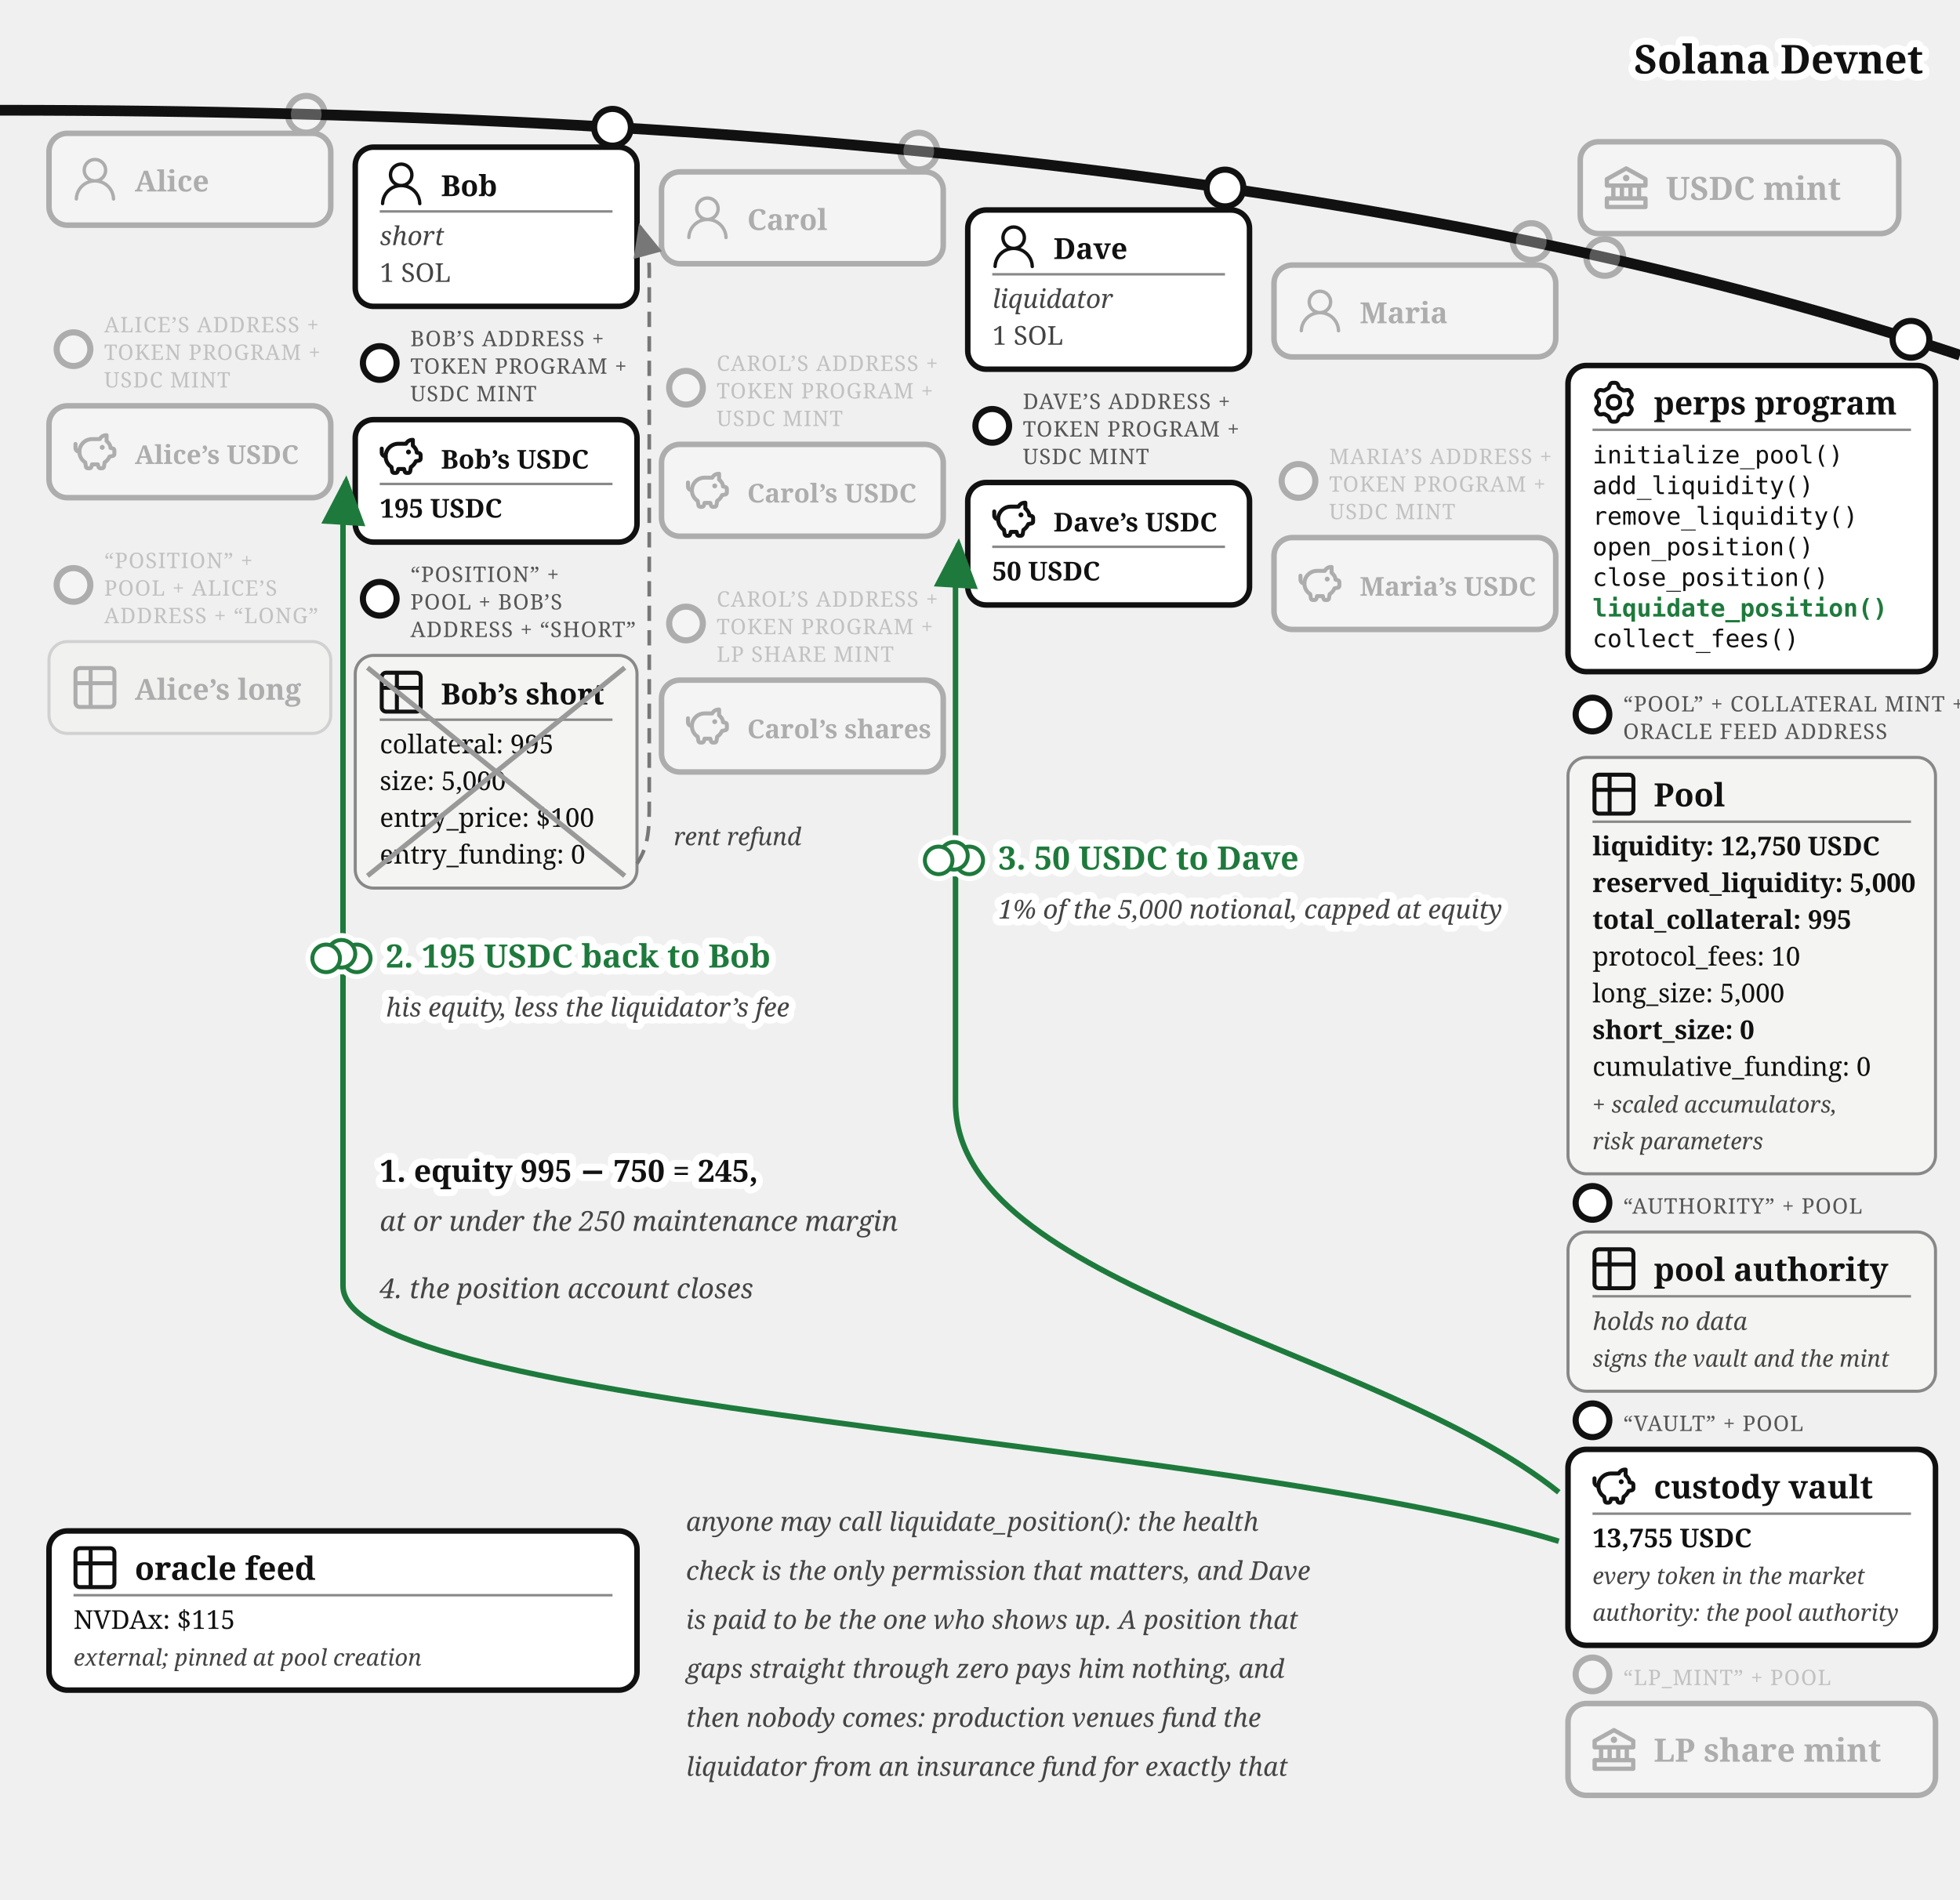
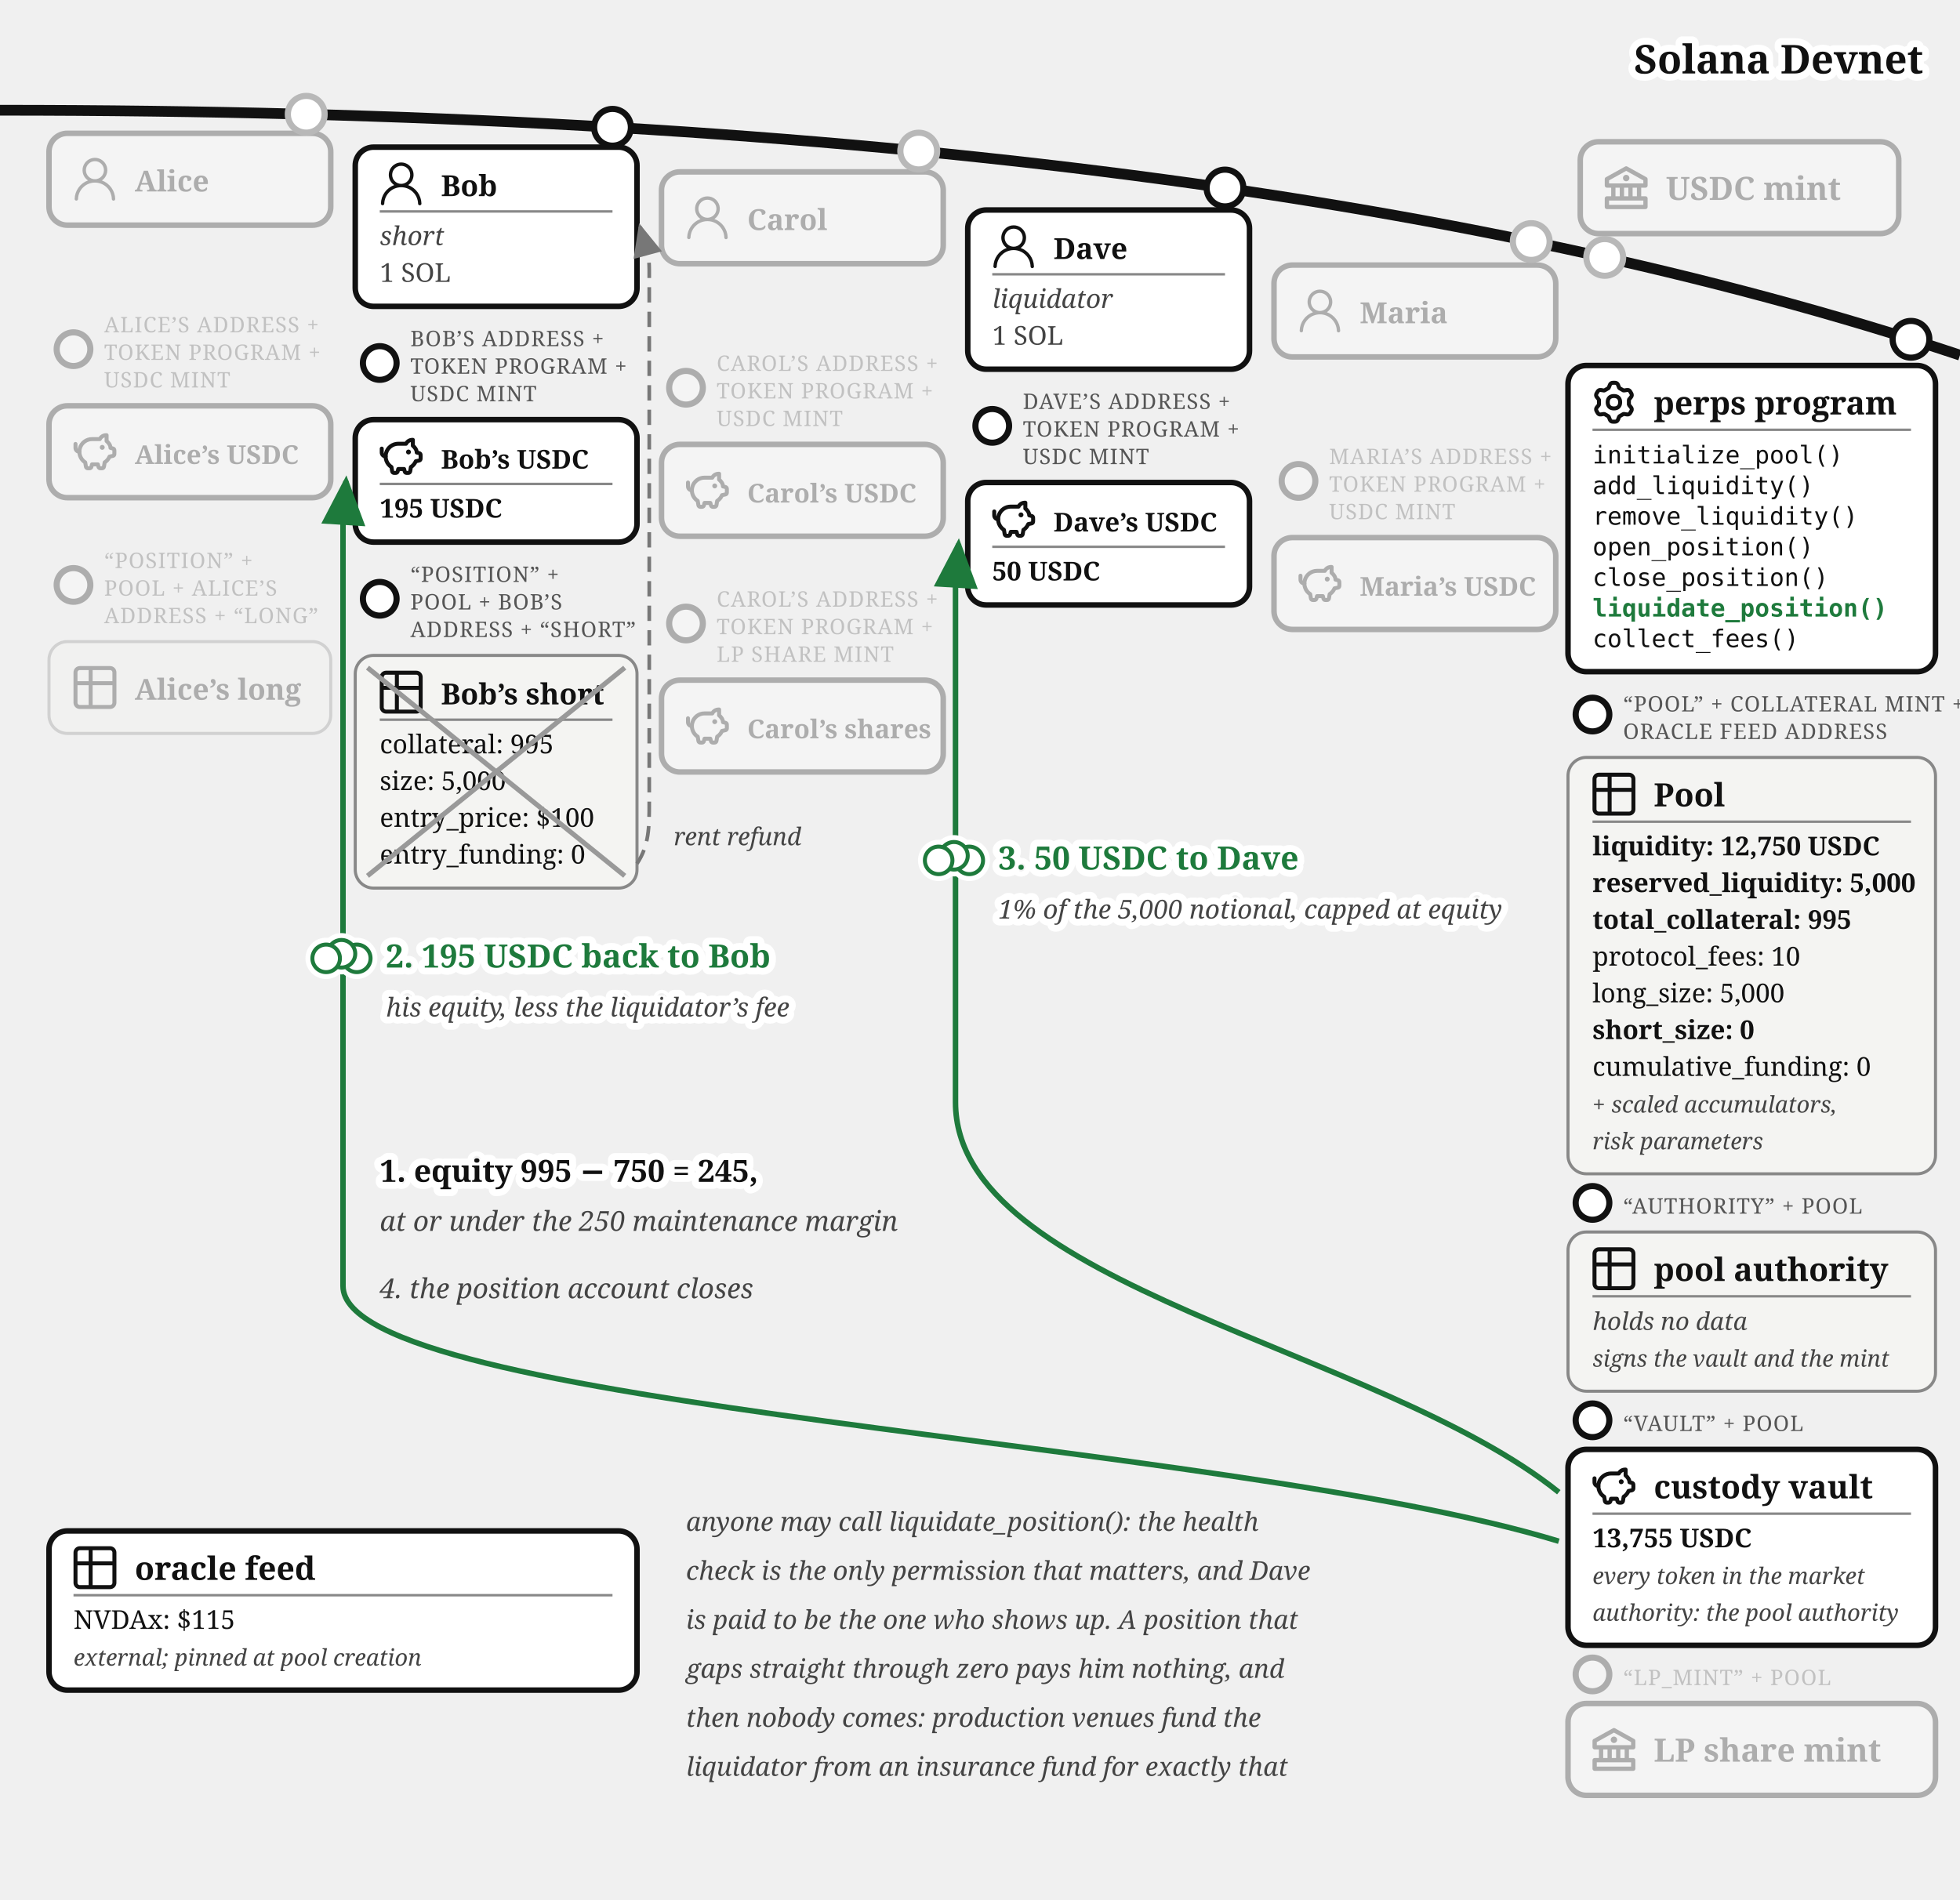
<svg xmlns="http://www.w3.org/2000/svg" viewBox="0 0 640 620.37" font-family="Georgia, serif" fill="#111">
  <defs>
    <marker id="perps-liq-arr" markerWidth="9" markerHeight="8" refX="8" refY="4" orient="auto">
      <path d="M0,0 L9,4 L0,8 z" fill="#1e7a3c" />
    </marker>
    <marker id="perps-liq-arr-grey" markerWidth="9" markerHeight="8" refX="8" refY="4" orient="auto">
      <path d="M0,0 L9,4 L0,8 z" fill="#777" />
    </marker>
  </defs>
  <path d="M 0,36 Q 400,36 640,116" fill="none" stroke="#111" stroke-width="3.5" />
  <text stroke="#fff" stroke-width="4.5" paint-order="stroke" stroke-linejoin="round" x="628" y="24" font-size="13" fill="#111" font-weight="bold" text-anchor="end">Solana Devnet</text>
+   <circle cx="524" cy="84.073" r="7" fill="#fff" />
  <g opacity="0.3">
    <circle cx="524" cy="84.073" r="6" fill="#fff" stroke="#111" stroke-width="2" />
    <rect x="516" y="46.299" width="104" height="30" rx="6" fill="#fff" stroke="#111" stroke-width="1.8" />
    <g transform="translate(524,54.3)">
      <g transform="translate(-1.4,-1.401) scale(0.7)" fill="#111">
        <path d="m21.49 7.13l-9-5a.99.99 0 0 0-.97 0l-9.01 5C2.19 7.31 2 7.64 2 8v3c0 .55.45 1 1 1h2v4H3c-.55 0-1 .45-1 1v4c0 .55.45 1 1 1h18c.55 0 1-.45 1-1v-4c0-.55-.45-1-1-1h-2v-4h2c.55 0 1-.45 1-1V8a1 1 0 0 0-.51-.87M7 12h2v4H7zm6 0v4h-2v-4zm7 6v2H4v-2zm-3-2h-2v-4h2zm3-6H4V8.59l8-4.44l8 4.44z" />
        <path d="M12 6a1.5 1.5 0 1 0 0 3a1.5 1.5 0 1 0 0-3" />
      </g>
    </g>
    <text x="544" y="65.3" font-size="10.5" font-weight="bold">USDC mint</text>
  </g>
+   <circle cx="100" cy="37.317" r="7" fill="#fff" />
  <g opacity="0.3">
    <circle cx="100" cy="37.317" r="6" fill="#fff" stroke="#111" stroke-width="2" />
    <rect x="16" y="43.542" width="92" height="30" rx="6" fill="#fff" stroke="#111" stroke-width="1.8" />
    <g transform="translate(24,51.54)">
      <g transform="translate(-1.835,-1.841) scale(0.736)" fill="#111">
        <path d="M12 2.5a5.5 5.5 0 0 1 3.096 10.047a9.005 9.005 0 0 1 5.9 8.181a.75.75 0 1 1-1.499.044a7.5 7.5 0 0 0-14.993 0a.75.75 0 0 1-1.5-.045a9.005 9.005 0 0 1 5.9-8.18A5.5 5.5 0 0 1 12 2.5M8 8a4 4 0 1 0 8 0a4 4 0 0 0-8 0" />
      </g>
    </g>
    <text x="44" y="62.54" font-size="9.5" font-weight="bold">Alice</text>
  </g>
  <g opacity="0.3">
    <circle cx="24" cy="114.042" r="5.5" fill="#fff" stroke="#111" stroke-width="2" />
    <text x="34" y="108.542" font-size="7" letter-spacing="0.3" fill="#555">ALICE’S ADDRESS +</text>
    <text x="34" y="117.542" font-size="7" letter-spacing="0.3" fill="#555">TOKEN PROGRAM +</text>
    <text x="34" y="126.542" font-size="7" letter-spacing="0.3" fill="#555">USDC MINT</text>
    <rect x="16" y="132.542" width="92" height="30" rx="6" fill="#fff" stroke="#111" stroke-width="1.8" />
    <g transform="translate(24,140.54)">
      <g transform="translate(-0.62,-0.62) scale(0.635)" fill="none" stroke="#111" stroke-linecap="round" stroke-linejoin="round" stroke-width="2.047">
        <path d="M14.5 5.5h-4A6.5 6.5 0 0 0 7 17.478l.288 1.738c.07.423.105.635.202.798a1 1 0 0 0 .49.416c.178.07.392.07.822.07c.397 0 .596 0 .764-.062a1 1 0 0 0 .479-.374c.1-.148.15-.34.246-.727l.209-.837h3l.21.837c.096.386.144.58.245.727a1 1 0 0 0 .479.374c.168.062.367.062.764.062c.43 0 .644 0 .821-.07a1 1 0 0 0 .49-.416c.098-.163.133-.375.203-.798L17 17.478a6.5 6.5 0 0 0 2.502-2.978l.89-.178c.77-.154 1.155-.231 1.381-.508c.227-.276.227-.669.227-1.453v-.3c0-.75 0-1.124-.212-1.396c-.212-.27-.575-.362-1.303-.544L20 10c0-1.5-1.167-2.833-2-3.5v-3h-.264c-1.37 0-2.623.774-3.236 2" />
        <path d="M15.875 9.75h-.125m.25 0a.25.25 0 1 1-.5 0a.25.25 0 0 1 .5 0M2 8v2a2 2 0 0 0 2 2" />
      </g>
    </g>
    <text x="44" y="151.54" font-size="8.5" font-weight="bold">Alice’s USDC</text>
  </g>
  <g opacity="0.3">
    <circle cx="24" cy="191.042" r="5.5" fill="#fff" stroke="#111" stroke-width="2" />
    <text x="34" y="185.542" font-size="7" letter-spacing="0.3" fill="#555">“POSITION” +</text>
    <text x="34" y="194.542" font-size="7" letter-spacing="0.3" fill="#555">POOL + ALICE’S</text>
    <text x="34" y="203.542" font-size="7" letter-spacing="0.3" fill="#555">ADDRESS + “LONG”</text>
    <rect x="16" y="209.542" width="92" height="30" rx="6" fill="#f4f4f2" stroke="#888" />
    <g transform="translate(24,217.54)">
      <g transform="translate(-1.467,-1.467) scale(0.706)" fill="none" stroke="#111" stroke-linecap="round" stroke-linejoin="round" stroke-width="1.843">
        <path d="M3 5a2 2 0 0 1 2-2h14a2 2 0 0 1 2 2v14a2 2 0 0 1-2 2H5a2 2 0 0 1-2-2zm0 5h18M10 3v18" />
      </g>
    </g>
    <text x="44" y="228.54" font-size="9.5" font-weight="bold">Alice’s long</text>
  </g>
  <g>
    <circle cx="200" cy="41.573" r="6" fill="#fff" stroke="#111" stroke-width="2" />
    <rect x="116" y="48.056" width="92" height="52" rx="6" fill="#fff" stroke="#111" stroke-width="1.8" />
    <g transform="translate(124,53.0562)">
      <g transform="translate(-1.835,-1.841) scale(0.736)" fill="#111">
        <path d="M12 2.5a5.5 5.5 0 0 1 3.096 10.047a9.005 9.005 0 0 1 5.9 8.181a.75.75 0 1 1-1.499.044a7.5 7.5 0 0 0-14.993 0a.75.75 0 0 1-1.5-.045a9.005 9.005 0 0 1 5.9-8.18A5.5 5.5 0 0 1 12 2.5M8 8a4 4 0 1 0 8 0a4 4 0 0 0-8 0" />
      </g>
    </g>
    <text x="144" y="64.056" font-size="9.5" font-weight="bold">Bob</text>
    <line x1="124" y1="69.056" x2="200" y2="69.056" stroke="#888" stroke-width="0.8" />
    <text x="124" y="80.056" font-size="8.5" font-style="italic" fill="#444">short</text>
    <text x="124" y="92.056" font-size="8.5" fill="#444">1 SOL</text>
  </g>
  <g>
    <circle cx="124" cy="118.556" r="5.5" fill="#fff" stroke="#111" stroke-width="2" />
    <text x="134" y="113.056" font-size="7" letter-spacing="0.3" fill="#555">BOB’S ADDRESS +</text>
    <text x="134" y="122.056" font-size="7" letter-spacing="0.3" fill="#555">TOKEN PROGRAM +</text>
    <text x="134" y="131.056" font-size="7" letter-spacing="0.3" fill="#555">USDC MINT</text>
    <rect x="116" y="137.056" width="92" height="40" rx="6" fill="#fff" stroke="#111" stroke-width="1.8" />
    <g transform="translate(124,142.056)">
      <g transform="translate(-0.62,-0.62) scale(0.635)" fill="none" stroke="#111" stroke-linecap="round" stroke-linejoin="round" stroke-width="2.047">
        <path d="M14.5 5.5h-4A6.5 6.5 0 0 0 7 17.478l.288 1.738c.07.423.105.635.202.798a1 1 0 0 0 .49.416c.178.07.392.07.822.07c.397 0 .596 0 .764-.062a1 1 0 0 0 .479-.374c.1-.148.15-.34.246-.727l.209-.837h3l.21.837c.096.386.144.58.245.727a1 1 0 0 0 .479.374c.168.062.367.062.764.062c.43 0 .644 0 .821-.07a1 1 0 0 0 .49-.416c.098-.163.133-.375.203-.798L17 17.478a6.5 6.5 0 0 0 2.502-2.978l.89-.178c.77-.154 1.155-.231 1.381-.508c.227-.276.227-.669.227-1.453v-.3c0-.75 0-1.124-.212-1.396c-.212-.27-.575-.362-1.303-.544L20 10c0-1.5-1.167-2.833-2-3.5v-3h-.264c-1.37 0-2.623.774-3.236 2" />
        <path d="M15.875 9.75h-.125m.25 0a.25.25 0 1 1-.5 0a.25.25 0 0 1 .5 0M2 8v2a2 2 0 0 0 2 2" />
      </g>
    </g>
    <text x="144" y="153.056" font-size="8.5" font-weight="bold">Bob’s USDC</text>
    <line x1="124" y1="158.056" x2="200" y2="158.056" stroke="#888" stroke-width="0.8" />
    <text x="124" y="169.056" font-size="8.5" font-weight="bold">195 USDC</text>
  </g>
  <g>
    <circle cx="124" cy="195.556" r="5.5" fill="#fff" stroke="#111" stroke-width="2" />
    <text x="134" y="190.056" font-size="7" letter-spacing="0.3" fill="#555">“POSITION” +</text>
    <text x="134" y="199.056" font-size="7" letter-spacing="0.3" fill="#555">POOL + BOB’S</text>
    <text x="134" y="208.056" font-size="7" letter-spacing="0.3" fill="#555">ADDRESS + “SHORT”</text>
    <rect x="116" y="214.056" width="92" height="76" rx="6" fill="#f4f4f2" stroke="#888" />
    <g transform="translate(124,219.056)">
      <g transform="translate(-1.467,-1.467) scale(0.706)" fill="none" stroke="#111" stroke-linecap="round" stroke-linejoin="round" stroke-width="1.843">
        <path d="M3 5a2 2 0 0 1 2-2h14a2 2 0 0 1 2 2v14a2 2 0 0 1-2 2H5a2 2 0 0 1-2-2zm0 5h18M10 3v18" />
      </g>
    </g>
    <text x="144" y="230.056" font-size="9.5" font-weight="bold">Bob’s short</text>
    <line x1="124" y1="235.056" x2="200" y2="235.056" stroke="#888" stroke-width="0.8" />
    <text x="124" y="246.056" font-size="8.5">collateral: 995</text>
    <text x="124" y="258.056" font-size="8.5">size: 5,000</text>
    <text x="124" y="270.056" font-size="8.5">entry_price: $100</text>
    <text x="124" y="282.056" font-size="8.5">entry_funding: 0</text>
    <line x1="120" y1="218.056" x2="204" y2="286.056" stroke="#999" stroke-width="1.6" />
    <line x1="120" y1="286.056" x2="204" y2="218.056" stroke="#999" stroke-width="1.6" />
  </g>
+   <circle cx="300" cy="49.34" r="7" fill="#fff" />
  <g opacity="0.3">
    <circle cx="300" cy="49.34" r="6" fill="#fff" stroke="#111" stroke-width="2" />
    <rect x="216" y="56.135" width="92" height="30" rx="6" fill="#fff" stroke="#111" stroke-width="1.8" />
    <g transform="translate(224,64.13)">
      <g transform="translate(-1.835,-1.841) scale(0.736)" fill="#111">
        <path d="M12 2.5a5.5 5.5 0 0 1 3.096 10.047a9.005 9.005 0 0 1 5.9 8.181a.75.75 0 1 1-1.499.044a7.5 7.5 0 0 0-14.993 0a.75.75 0 0 1-1.5-.045a9.005 9.005 0 0 1 5.9-8.18A5.5 5.5 0 0 1 12 2.5M8 8a4 4 0 1 0 8 0a4 4 0 0 0-8 0" />
      </g>
    </g>
    <text x="244" y="75.13" font-size="9.5" font-weight="bold">Carol</text>
  </g>
  <g opacity="0.3">
    <circle cx="224" cy="126.635" r="5.5" fill="#fff" stroke="#111" stroke-width="2" />
    <text x="234" y="121.135" font-size="7" letter-spacing="0.3" fill="#555">CAROL’S ADDRESS +</text>
    <text x="234" y="130.135" font-size="7" letter-spacing="0.3" fill="#555">TOKEN PROGRAM +</text>
    <text x="234" y="139.135" font-size="7" letter-spacing="0.3" fill="#555">USDC MINT</text>
    <rect x="216" y="145.135" width="92" height="30" rx="6" fill="#fff" stroke="#111" stroke-width="1.8" />
    <g transform="translate(224,153.13)">
      <g transform="translate(-0.62,-0.62) scale(0.635)" fill="none" stroke="#111" stroke-linecap="round" stroke-linejoin="round" stroke-width="2.047">
        <path d="M14.5 5.5h-4A6.5 6.5 0 0 0 7 17.478l.288 1.738c.07.423.105.635.202.798a1 1 0 0 0 .49.416c.178.07.392.07.822.07c.397 0 .596 0 .764-.062a1 1 0 0 0 .479-.374c.1-.148.15-.34.246-.727l.209-.837h3l.21.837c.096.386.144.58.245.727a1 1 0 0 0 .479.374c.168.062.367.062.764.062c.43 0 .644 0 .821-.07a1 1 0 0 0 .49-.416c.098-.163.133-.375.203-.798L17 17.478a6.5 6.5 0 0 0 2.502-2.978l.89-.178c.77-.154 1.155-.231 1.381-.508c.227-.276.227-.669.227-1.453v-.3c0-.75 0-1.124-.212-1.396c-.212-.27-.575-.362-1.303-.544L20 10c0-1.5-1.167-2.833-2-3.5v-3h-.264c-1.37 0-2.623.774-3.236 2" />
        <path d="M15.875 9.75h-.125m.25 0a.25.25 0 1 1-.5 0a.25.25 0 0 1 .5 0M2 8v2a2 2 0 0 0 2 2" />
      </g>
    </g>
    <text x="244" y="164.13" font-size="8.5" font-weight="bold">Carol’s USDC</text>
  </g>
  <g opacity="0.3">
    <circle cx="224" cy="203.635" r="5.5" fill="#fff" stroke="#111" stroke-width="2" />
    <text x="234" y="198.135" font-size="7" letter-spacing="0.3" fill="#555">CAROL’S ADDRESS +</text>
    <text x="234" y="207.135" font-size="7" letter-spacing="0.3" fill="#555">TOKEN PROGRAM +</text>
    <text x="234" y="216.135" font-size="7" letter-spacing="0.3" fill="#555">LP SHARE MINT</text>
    <rect x="216" y="222.135" width="92" height="30" rx="6" fill="#fff" stroke="#111" stroke-width="1.8" />
    <g transform="translate(224,230.13)">
      <g transform="translate(-0.62,-0.62) scale(0.635)" fill="none" stroke="#111" stroke-linecap="round" stroke-linejoin="round" stroke-width="2.047">
        <path d="M14.5 5.5h-4A6.5 6.5 0 0 0 7 17.478l.288 1.738c.07.423.105.635.202.798a1 1 0 0 0 .49.416c.178.07.392.07.822.07c.397 0 .596 0 .764-.062a1 1 0 0 0 .479-.374c.1-.148.15-.34.246-.727l.209-.837h3l.21.837c.096.386.144.58.245.727a1 1 0 0 0 .479.374c.168.062.367.062.764.062c.43 0 .644 0 .821-.07a1 1 0 0 0 .49-.416c.098-.163.133-.375.203-.798L17 17.478a6.5 6.5 0 0 0 2.502-2.978l.89-.178c.77-.154 1.155-.231 1.381-.508c.227-.276.227-.669.227-1.453v-.3c0-.75 0-1.124-.212-1.396c-.212-.27-.575-.362-1.303-.544L20 10c0-1.5-1.167-2.833-2-3.5v-3h-.264c-1.37 0-2.623.774-3.236 2" />
        <path d="M15.875 9.75h-.125m.25 0a.25.25 0 1 1-.5 0a.25.25 0 0 1 .5 0M2 8v2a2 2 0 0 0 2 2" />
      </g>
    </g>
    <text x="244" y="241.13" font-size="8.5" font-weight="bold">Carol’s shares</text>
  </g>
  <g>
    <circle cx="400" cy="61.403" r="6" fill="#fff" stroke="#111" stroke-width="2" />
    <rect x="316" y="68.585" width="92" height="52" rx="6" fill="#fff" stroke="#111" stroke-width="1.8" />
    <g transform="translate(324,73.5846)">
      <g transform="translate(-1.835,-1.841) scale(0.736)" fill="#111">
        <path d="M12 2.5a5.5 5.5 0 0 1 3.096 10.047a9.005 9.005 0 0 1 5.9 8.181a.75.75 0 1 1-1.499.044a7.5 7.5 0 0 0-14.993 0a.75.75 0 0 1-1.5-.045a9.005 9.005 0 0 1 5.9-8.18A5.5 5.5 0 0 1 12 2.5M8 8a4 4 0 1 0 8 0a4 4 0 0 0-8 0" />
      </g>
    </g>
    <text x="344" y="84.585" font-size="9.5" font-weight="bold">Dave</text>
    <line x1="324" y1="89.585" x2="400" y2="89.585" stroke="#888" stroke-width="0.8" />
    <text x="324" y="100.585" font-size="8.5" font-style="italic" fill="#444">liquidator</text>
    <text x="324" y="112.585" font-size="8.5" fill="#444">1 SOL</text>
  </g>
  <g>
    <circle cx="324" cy="139.085" r="5.5" fill="#fff" stroke="#111" stroke-width="2" />
    <text x="334" y="133.585" font-size="7" letter-spacing="0.3" fill="#555">DAVE’S ADDRESS +</text>
    <text x="334" y="142.585" font-size="7" letter-spacing="0.3" fill="#555">TOKEN PROGRAM +</text>
    <text x="334" y="151.585" font-size="7" letter-spacing="0.3" fill="#555">USDC MINT</text>
    <rect x="316" y="157.585" width="92" height="40" rx="6" fill="#fff" stroke="#111" stroke-width="1.8" />
    <g transform="translate(324,162.585)">
      <g transform="translate(-0.62,-0.62) scale(0.635)" fill="none" stroke="#111" stroke-linecap="round" stroke-linejoin="round" stroke-width="2.047">
        <path d="M14.5 5.5h-4A6.5 6.5 0 0 0 7 17.478l.288 1.738c.07.423.105.635.202.798a1 1 0 0 0 .49.416c.178.07.392.07.822.07c.397 0 .596 0 .764-.062a1 1 0 0 0 .479-.374c.1-.148.15-.34.246-.727l.209-.837h3l.21.837c.096.386.144.58.245.727a1 1 0 0 0 .479.374c.168.062.367.062.764.062c.43 0 .644 0 .821-.07a1 1 0 0 0 .49-.416c.098-.163.133-.375.203-.798L17 17.478a6.5 6.5 0 0 0 2.502-2.978l.89-.178c.77-.154 1.155-.231 1.381-.508c.227-.276.227-.669.227-1.453v-.3c0-.75 0-1.124-.212-1.396c-.212-.27-.575-.362-1.303-.544L20 10c0-1.5-1.167-2.833-2-3.5v-3h-.264c-1.37 0-2.623.774-3.236 2" />
        <path d="M15.875 9.75h-.125m.25 0a.25.25 0 1 1-.5 0a.25.25 0 0 1 .5 0M2 8v2a2 2 0 0 0 2 2" />
      </g>
    </g>
    <text x="344" y="173.585" font-size="8.5" font-weight="bold">Dave’s USDC</text>
    <line x1="324" y1="178.585" x2="400" y2="178.585" stroke="#888" stroke-width="0.8" />
    <text x="324" y="189.585" font-size="8.5" font-weight="bold">50 USDC</text>
  </g>
+   <circle cx="500" cy="78.893" r="7" fill="#fff" />
  <g opacity="0.3">
    <circle cx="500" cy="78.893" r="6" fill="#fff" stroke="#111" stroke-width="2" />
    <rect x="416" y="86.573" width="92" height="30" rx="6" fill="#fff" stroke="#111" stroke-width="1.8" />
    <g transform="translate(424,94.57)">
      <g transform="translate(-1.835,-1.841) scale(0.736)" fill="#111">
        <path d="M12 2.5a5.5 5.5 0 0 1 3.096 10.047a9.005 9.005 0 0 1 5.9 8.181a.75.75 0 1 1-1.499.044a7.5 7.5 0 0 0-14.993 0a.75.75 0 0 1-1.5-.045a9.005 9.005 0 0 1 5.9-8.18A5.5 5.5 0 0 1 12 2.5M8 8a4 4 0 1 0 8 0a4 4 0 0 0-8 0" />
      </g>
    </g>
    <text x="444" y="105.57" font-size="9.5" font-weight="bold">Maria</text>
  </g>
  <g opacity="0.3">
    <circle cx="424" cy="157.073" r="5.5" fill="#fff" stroke="#111" stroke-width="2" />
    <text x="434" y="151.573" font-size="7" letter-spacing="0.3" fill="#555">MARIA’S ADDRESS +</text>
    <text x="434" y="160.573" font-size="7" letter-spacing="0.3" fill="#555">TOKEN PROGRAM +</text>
    <text x="434" y="169.573" font-size="7" letter-spacing="0.3" fill="#555">USDC MINT</text>
    <rect x="416" y="175.573" width="92" height="30" rx="6" fill="#fff" stroke="#111" stroke-width="1.8" />
    <g transform="translate(424,183.57)">
      <g transform="translate(-0.62,-0.62) scale(0.635)" fill="none" stroke="#111" stroke-linecap="round" stroke-linejoin="round" stroke-width="2.047">
        <path d="M14.5 5.5h-4A6.5 6.5 0 0 0 7 17.478l.288 1.738c.07.423.105.635.202.798a1 1 0 0 0 .49.416c.178.07.392.07.822.07c.397 0 .596 0 .764-.062a1 1 0 0 0 .479-.374c.1-.148.15-.34.246-.727l.209-.837h3l.21.837c.096.386.144.58.245.727a1 1 0 0 0 .479.374c.168.062.367.062.764.062c.43 0 .644 0 .821-.07a1 1 0 0 0 .49-.416c.098-.163.133-.375.203-.798L17 17.478a6.5 6.5 0 0 0 2.502-2.978l.89-.178c.77-.154 1.155-.231 1.381-.508c.227-.276.227-.669.227-1.453v-.3c0-.75 0-1.124-.212-1.396c-.212-.27-.575-.362-1.303-.544L20 10c0-1.5-1.167-2.833-2-3.5v-3h-.264c-1.37 0-2.623.774-3.236 2" />
        <path d="M15.875 9.75h-.125m.25 0a.25.25 0 1 1-.5 0a.25.25 0 0 1 .5 0M2 8v2a2 2 0 0 0 2 2" />
      </g>
    </g>
    <text x="444" y="194.57" font-size="8.5" font-weight="bold">Maria’s USDC</text>
  </g>
  <g>
    <circle cx="624" cy="110.812" r="6" fill="#fff" stroke="#111" stroke-width="2" />
    <rect x="512" y="119.37" width="120" height="100" rx="6" fill="#fff" stroke="#111" stroke-width="1.8" />
    <g transform="translate(520,124.37)">
      <g transform="translate(-0.113,-0.112) scale(1.016)" fill="none" stroke="#111" stroke-linecap="round" stroke-linejoin="round" stroke-width="1.28">
        <path d="M11.808 7.727c0 .05.017.1.048.14l.667.84a.96.96 0 0 1 .082 1.08l-.392.676a.96.96 0 0 1-.975.47l-1.063-.16a.23.23 0 0 0-.145.027l-1.26.727a.23.23 0 0 0-.096.112l-.392 1a.96.96 0 0 1-.893.611h-.782a.96.96 0 0 1-.893-.61l-.392-1a.23.23 0 0 0-.096-.113L3.967 10.8a.23.23 0 0 0-.145-.028l-1.063.162a.96.96 0 0 1-.976-.47l-.39-.677a.96.96 0 0 1 .08-1.08l.67-.84a.22.22 0 0 0 .05-.14V6.273c0-.05-.018-.1-.05-.14l-.67-.84a.96.96 0 0 1-.08-1.08l.39-.676a.96.96 0 0 1 .976-.47l1.06.16a.23.23 0 0 0 .145-.027l1.262-.73a.23.23 0 0 0 .096-.113l.394-.996A.96.96 0 0 1 6.61.75h.784a.96.96 0 0 1 .893.61l.392.997q.028.075.096.116l1.26.727a.23.23 0 0 0 .145.028l1.062-.162a.96.96 0 0 1 .976.47l.391.677a.96.96 0 0 1-.081 1.08l-.67.84a.22.22 0 0 0-.049.14v1.454Z" />
        <path d="M7 8.996c1.277 0 1.996-.719 1.996-1.996S8.277 5.004 7 5.004S5.004 5.723 5.004 7S5.723 8.996 7 8.996" />
      </g>
    </g>
    <text x="540" y="135.37" font-size="10.5" font-weight="bold">perps program</text>
    <line x1="520" y1="140.37" x2="624" y2="140.37" stroke="#888" stroke-width="0.8" />
    <text x="520" y="151.37" font-size="8" font-family="Menlo, monospace">initialize_pool()</text>
    <text x="520" y="161.37" font-size="8" font-family="Menlo, monospace">add_liquidity()</text>
    <text x="520" y="171.37" font-size="8" font-family="Menlo, monospace">remove_liquidity()</text>
    <text x="520" y="181.37" font-size="8" font-family="Menlo, monospace">open_position()</text>
    <text x="520" y="191.37" font-size="8" font-family="Menlo, monospace">close_position()</text>
    <text x="520" y="201.37" font-size="8" font-family="Menlo, monospace" font-weight="bold" fill="#1e7a3c">liquidate_position()</text>
    <text x="520" y="211.37" font-size="8" font-family="Menlo, monospace">collect_fees()</text>
  </g>
  <g>
    <circle cx="520" cy="233.37" r="5.5" fill="#fff" stroke="#111" stroke-width="2" />
    <text x="530" y="232.37" font-size="7" letter-spacing="0.3" fill="#555">“POOL” + COLLATERAL MINT +</text>
    <text x="530" y="241.37" font-size="7" letter-spacing="0.3" fill="#555">ORACLE FEED ADDRESS</text>
    <rect x="512" y="247.37" width="120" height="136" rx="6" fill="#f4f4f2" stroke="#888" />
    <g transform="translate(520,252.37)">
      <g transform="translate(-1.467,-1.467) scale(0.706)" fill="none" stroke="#111" stroke-linecap="round" stroke-linejoin="round" stroke-width="1.843">
        <path d="M3 5a2 2 0 0 1 2-2h14a2 2 0 0 1 2 2v14a2 2 0 0 1-2 2H5a2 2 0 0 1-2-2zm0 5h18M10 3v18" />
      </g>
    </g>
    <text x="540" y="263.37" font-size="10.5" font-weight="bold">Pool</text>
    <line x1="520" y1="268.37" x2="624" y2="268.37" stroke="#888" stroke-width="0.8" />
    <text x="520" y="279.37" font-size="8.5" font-weight="bold">liquidity: 12,750 USDC</text>
    <text x="520" y="291.37" font-size="8.5" font-weight="bold">reserved_liquidity: 5,000</text>
    <text x="520" y="303.37" font-size="8.5" font-weight="bold">total_collateral: 995</text>
    <text x="520" y="315.37" font-size="8.5">protocol_fees: 10</text>
    <text x="520" y="327.37" font-size="8.5">long_size: 5,000</text>
    <text x="520" y="339.37" font-size="8.5" font-weight="bold">short_size: 0</text>
    <text x="520" y="351.37" font-size="8.5">cumulative_funding: 0</text>
    <text x="520" y="363.37" font-size="7.5" font-style="italic" fill="#444">+ scaled accumulators,</text>
    <text x="520" y="375.37" font-size="7.5" font-style="italic" fill="#444">risk parameters</text>
  </g>
  <g>
    <circle cx="520" cy="392.87" r="5.5" fill="#fff" stroke="#111" stroke-width="2" />
    <text x="530" y="396.37" font-size="7" letter-spacing="0.3" fill="#555">“AUTHORITY” + POOL</text>
    <rect x="512" y="402.37" width="120" height="52" rx="6" fill="#f4f4f2" stroke="#888" />
    <g transform="translate(520,407.37)">
      <g transform="translate(-1.467,-1.467) scale(0.706)" fill="none" stroke="#111" stroke-linecap="round" stroke-linejoin="round" stroke-width="1.843">
        <path d="M3 5a2 2 0 0 1 2-2h14a2 2 0 0 1 2 2v14a2 2 0 0 1-2 2H5a2 2 0 0 1-2-2zm0 5h18M10 3v18" />
      </g>
    </g>
    <text x="540" y="418.37" font-size="10.5" font-weight="bold">pool authority</text>
    <line x1="520" y1="423.37" x2="624" y2="423.37" stroke="#888" stroke-width="0.8" />
    <text x="520" y="434.37" font-size="8" font-style="italic" fill="#444">holds no data</text>
    <text x="520" y="446.37" font-size="7.5" font-style="italic" fill="#444">signs the vault and the mint</text>
  </g>
  <g>
    <circle cx="520" cy="463.87" r="5.5" fill="#fff" stroke="#111" stroke-width="2" />
    <text x="530" y="467.37" font-size="7" letter-spacing="0.3" fill="#555">“VAULT” + POOL</text>
    <rect x="512" y="473.37" width="120" height="64" rx="6" fill="#fff" stroke="#111" stroke-width="1.8" />
    <g transform="translate(520,478.37)">
      <g transform="translate(-0.62,-0.62) scale(0.635)" fill="none" stroke="#111" stroke-linecap="round" stroke-linejoin="round" stroke-width="2.047">
        <path d="M14.5 5.5h-4A6.5 6.5 0 0 0 7 17.478l.288 1.738c.07.423.105.635.202.798a1 1 0 0 0 .49.416c.178.07.392.07.822.07c.397 0 .596 0 .764-.062a1 1 0 0 0 .479-.374c.1-.148.15-.34.246-.727l.209-.837h3l.21.837c.096.386.144.58.245.727a1 1 0 0 0 .479.374c.168.062.367.062.764.062c.43 0 .644 0 .821-.07a1 1 0 0 0 .49-.416c.098-.163.133-.375.203-.798L17 17.478a6.5 6.5 0 0 0 2.502-2.978l.89-.178c.77-.154 1.155-.231 1.381-.508c.227-.276.227-.669.227-1.453v-.3c0-.75 0-1.124-.212-1.396c-.212-.27-.575-.362-1.303-.544L20 10c0-1.5-1.167-2.833-2-3.5v-3h-.264c-1.37 0-2.623.774-3.236 2" />
        <path d="M15.875 9.75h-.125m.25 0a.25.25 0 1 1-.5 0a.25.25 0 0 1 .5 0M2 8v2a2 2 0 0 0 2 2" />
      </g>
    </g>
    <text x="540" y="489.37" font-size="10.5" font-weight="bold">custody vault</text>
    <line x1="520" y1="494.37" x2="624" y2="494.37" stroke="#888" stroke-width="0.8" />
    <text x="520" y="505.37" font-size="8.5" font-weight="bold">13,755 USDC</text>
    <text x="520" y="517.37" font-size="7.5" font-style="italic" fill="#444">every token in the market</text>
    <text x="520" y="529.37" font-size="7.5" font-style="italic" fill="#444">authority: the pool authority</text>
  </g>
  <g opacity="0.3">
    <circle cx="520" cy="546.87" r="5.5" fill="#fff" stroke="#111" stroke-width="2" />
    <text x="530" y="550.37" font-size="7" letter-spacing="0.3" fill="#555">“LP_MINT” + POOL</text>
    <rect x="512" y="556.37" width="120" height="30" rx="6" fill="#fff" stroke="#111" stroke-width="1.8" />
    <g transform="translate(520,564.37)">
      <g transform="translate(-1.4,-1.401) scale(0.7)" fill="#111">
        <path d="m21.49 7.13l-9-5a.99.99 0 0 0-.97 0l-9.01 5C2.19 7.31 2 7.64 2 8v3c0 .55.45 1 1 1h2v4H3c-.55 0-1 .45-1 1v4c0 .55.45 1 1 1h18c.55 0 1-.45 1-1v-4c0-.55-.45-1-1-1h-2v-4h2c.55 0 1-.45 1-1V8a1 1 0 0 0-.51-.87M7 12h2v4H7zm6 0v4h-2v-4zm7 6v2H4v-2zm-3-2h-2v-4h2zm3-6H4V8.59l8-4.44l8 4.44z" />
        <path d="M12 6a1.5 1.5 0 1 0 0 3a1.5 1.5 0 1 0 0-3" />
      </g>
    </g>
    <text x="540" y="575.37" font-size="10.5" font-weight="bold">LP share mint</text>
  </g>
  <g>
    <rect x="16" y="500" width="192" height="52" rx="6" fill="#fff" stroke="#111" stroke-width="1.8" />
    <g transform="translate(24,505)">
      <g transform="translate(-1.467,-1.467) scale(0.706)" fill="none" stroke="#111" stroke-linecap="round" stroke-linejoin="round" stroke-width="1.843">
        <path d="M3 5a2 2 0 0 1 2-2h14a2 2 0 0 1 2 2v14a2 2 0 0 1-2 2H5a2 2 0 0 1-2-2zm0 5h18M10 3v18" />
      </g>
    </g>
    <text x="44" y="516" font-size="10.5" font-weight="bold">oracle feed</text>
    <line x1="24" y1="521" x2="200" y2="521" stroke="#888" stroke-width="0.8" />
    <text x="24" y="532" font-size="8.5">NVDAx: $115</text>
    <text x="24" y="544" font-size="7.5" font-style="italic" fill="#444">external; pinned at pool creation</text>
  </g>
  <path d="M 509,503.37 C 400,470 112,460 112,420 L 112,168.056 C 112,160.056 112.938,158.054 113,157.056" fill="none" stroke="#1e7a3c" stroke-width="1.8" marker-end="url(#perps-liq-arr)" />
  <path d="M 509,487.37 C 450,440 312,420 312,360 L 312,188.585 C 312,180.585 312.938,178.583 313,177.585" fill="none" stroke="#1e7a3c" stroke-width="1.8" marker-end="url(#perps-liq-arr)" />
  <text stroke="#fff" stroke-width="4.5" paint-order="stroke" stroke-linejoin="round" x="126" y="316" font-size="10.5" fill="#1e7a3c" font-weight="bold" text-anchor="start">2. 195 USDC back to Bob</text>
  <text stroke="#fff" stroke-width="4.5" paint-order="stroke" stroke-linejoin="round" x="126" y="332" font-size="8.5" fill="#444" font-style="italic" text-anchor="start">his equity, less the liquidator’s fee</text>
  <text stroke="#fff" stroke-width="4.5" paint-order="stroke" stroke-linejoin="round" x="326" y="284" font-size="10.5" fill="#1e7a3c" font-weight="bold" text-anchor="start">3. 50 USDC to Dave</text>
  <text stroke="#fff" stroke-width="4.5" paint-order="stroke" stroke-linejoin="round" x="326" y="300" font-size="8.5" fill="#444" font-style="italic" text-anchor="start">1% of the 5,000 notional, capped at equity</text>
  <path d="M 208,282.056 C 212,276.056 212,270.056 212,262.056 L 212,88.056 C 212,80.056 209.261,75.021 209,74.056" fill="none" stroke="#777" stroke-width="1.2" stroke-dasharray="5 3" marker-end="url(#perps-liq-arr-grey)" />
  <text x="220" y="276.056" font-size="8" fill="#444" font-style="italic" text-anchor="start">rent refund</text>
  <text stroke="#fff" stroke-width="4.5" paint-order="stroke" stroke-linejoin="round" x="124" y="386" font-size="10" fill="#111" font-weight="bold" text-anchor="start">1. equity 995 − 750 = 245,</text>
  <text x="124" y="402" font-size="9" fill="#444" font-style="italic" text-anchor="start">at or under the 250 maintenance margin</text>
  <text x="124" y="424" font-size="9" fill="#444" font-style="italic" text-anchor="start">4. the position account closes</text>
  <text x="224" y="500" font-size="8.5" fill="#444" font-style="italic" text-anchor="start">anyone may call liquidate_position(): the health</text>
  <text x="224" y="516" font-size="8.5" fill="#444" font-style="italic" text-anchor="start">check is the only permission that matters, and Dave</text>
  <text x="224" y="532" font-size="8.5" fill="#444" font-style="italic" text-anchor="start">is paid to be the one who shows up. A position that</text>
  <text x="224" y="548" font-size="8.5" fill="#444" font-style="italic" text-anchor="start">gaps straight through zero pays him nothing, and</text>
  <text x="224" y="564" font-size="8.5" fill="#444" font-style="italic" text-anchor="start">then nobody comes: production venues fund the</text>
  <text x="224" y="580" font-size="8.5" fill="#444" font-style="italic" text-anchor="start">liquidator from an insurance fund for exactly that</text>
  <g class="coin" transform="translate(111.5,311.5)" fill="#fff">
    <g stroke="#fff" stroke-width="4.5">
      <circle cx="5" cy="1.5" r="4.5" />
      <circle cx="0" cy="0" r="4.5" />
      <circle cx="-5" cy="1.5" r="4.5" />
    </g>
    <g stroke="#1e7a3c" stroke-width="1.3">
      <circle cx="5" cy="1.5" r="4.5" />
      <circle cx="0" cy="0" r="4.5" />
      <circle cx="-5" cy="1.5" r="4.5" />
    </g>
  </g>
  <g class="coin" transform="translate(311.5,279.5)" fill="#fff">
    <g stroke="#fff" stroke-width="4.5">
      <circle cx="5" cy="1.5" r="4.5" />
      <circle cx="0" cy="0" r="4.5" />
      <circle cx="-5" cy="1.5" r="4.5" />
    </g>
    <g stroke="#1e7a3c" stroke-width="1.3">
      <circle cx="5" cy="1.5" r="4.5" />
      <circle cx="0" cy="0" r="4.5" />
      <circle cx="-5" cy="1.5" r="4.5" />
    </g>
  </g>
</svg>
